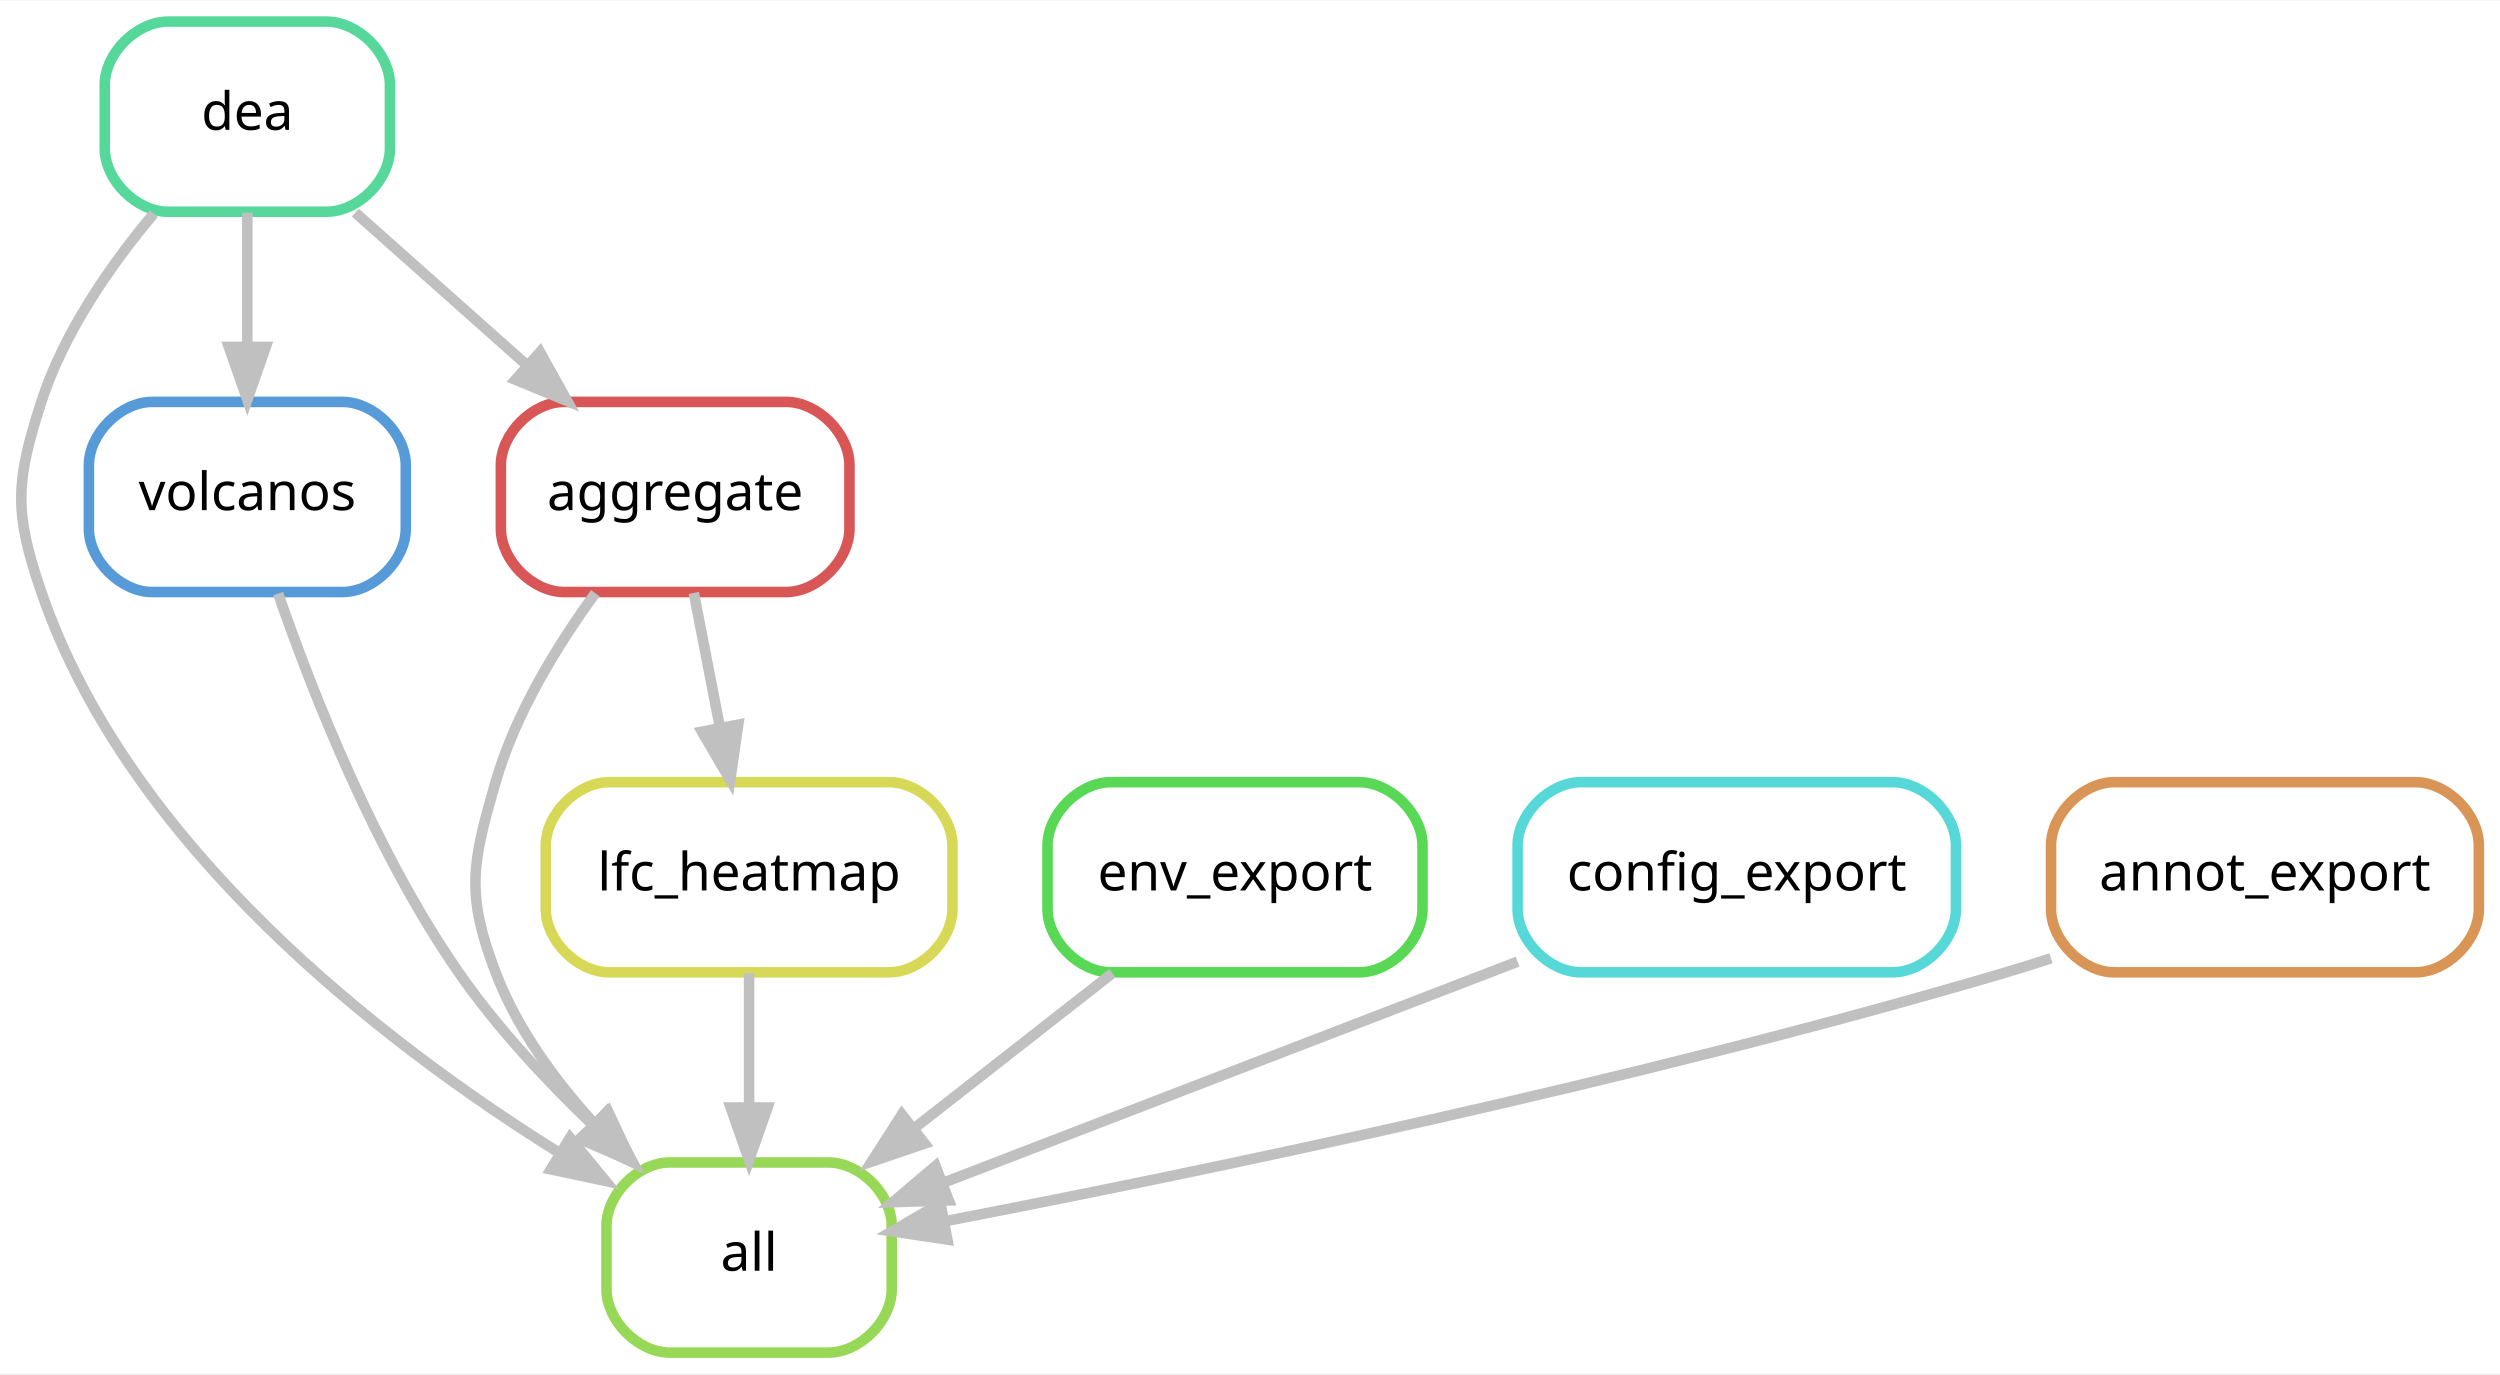
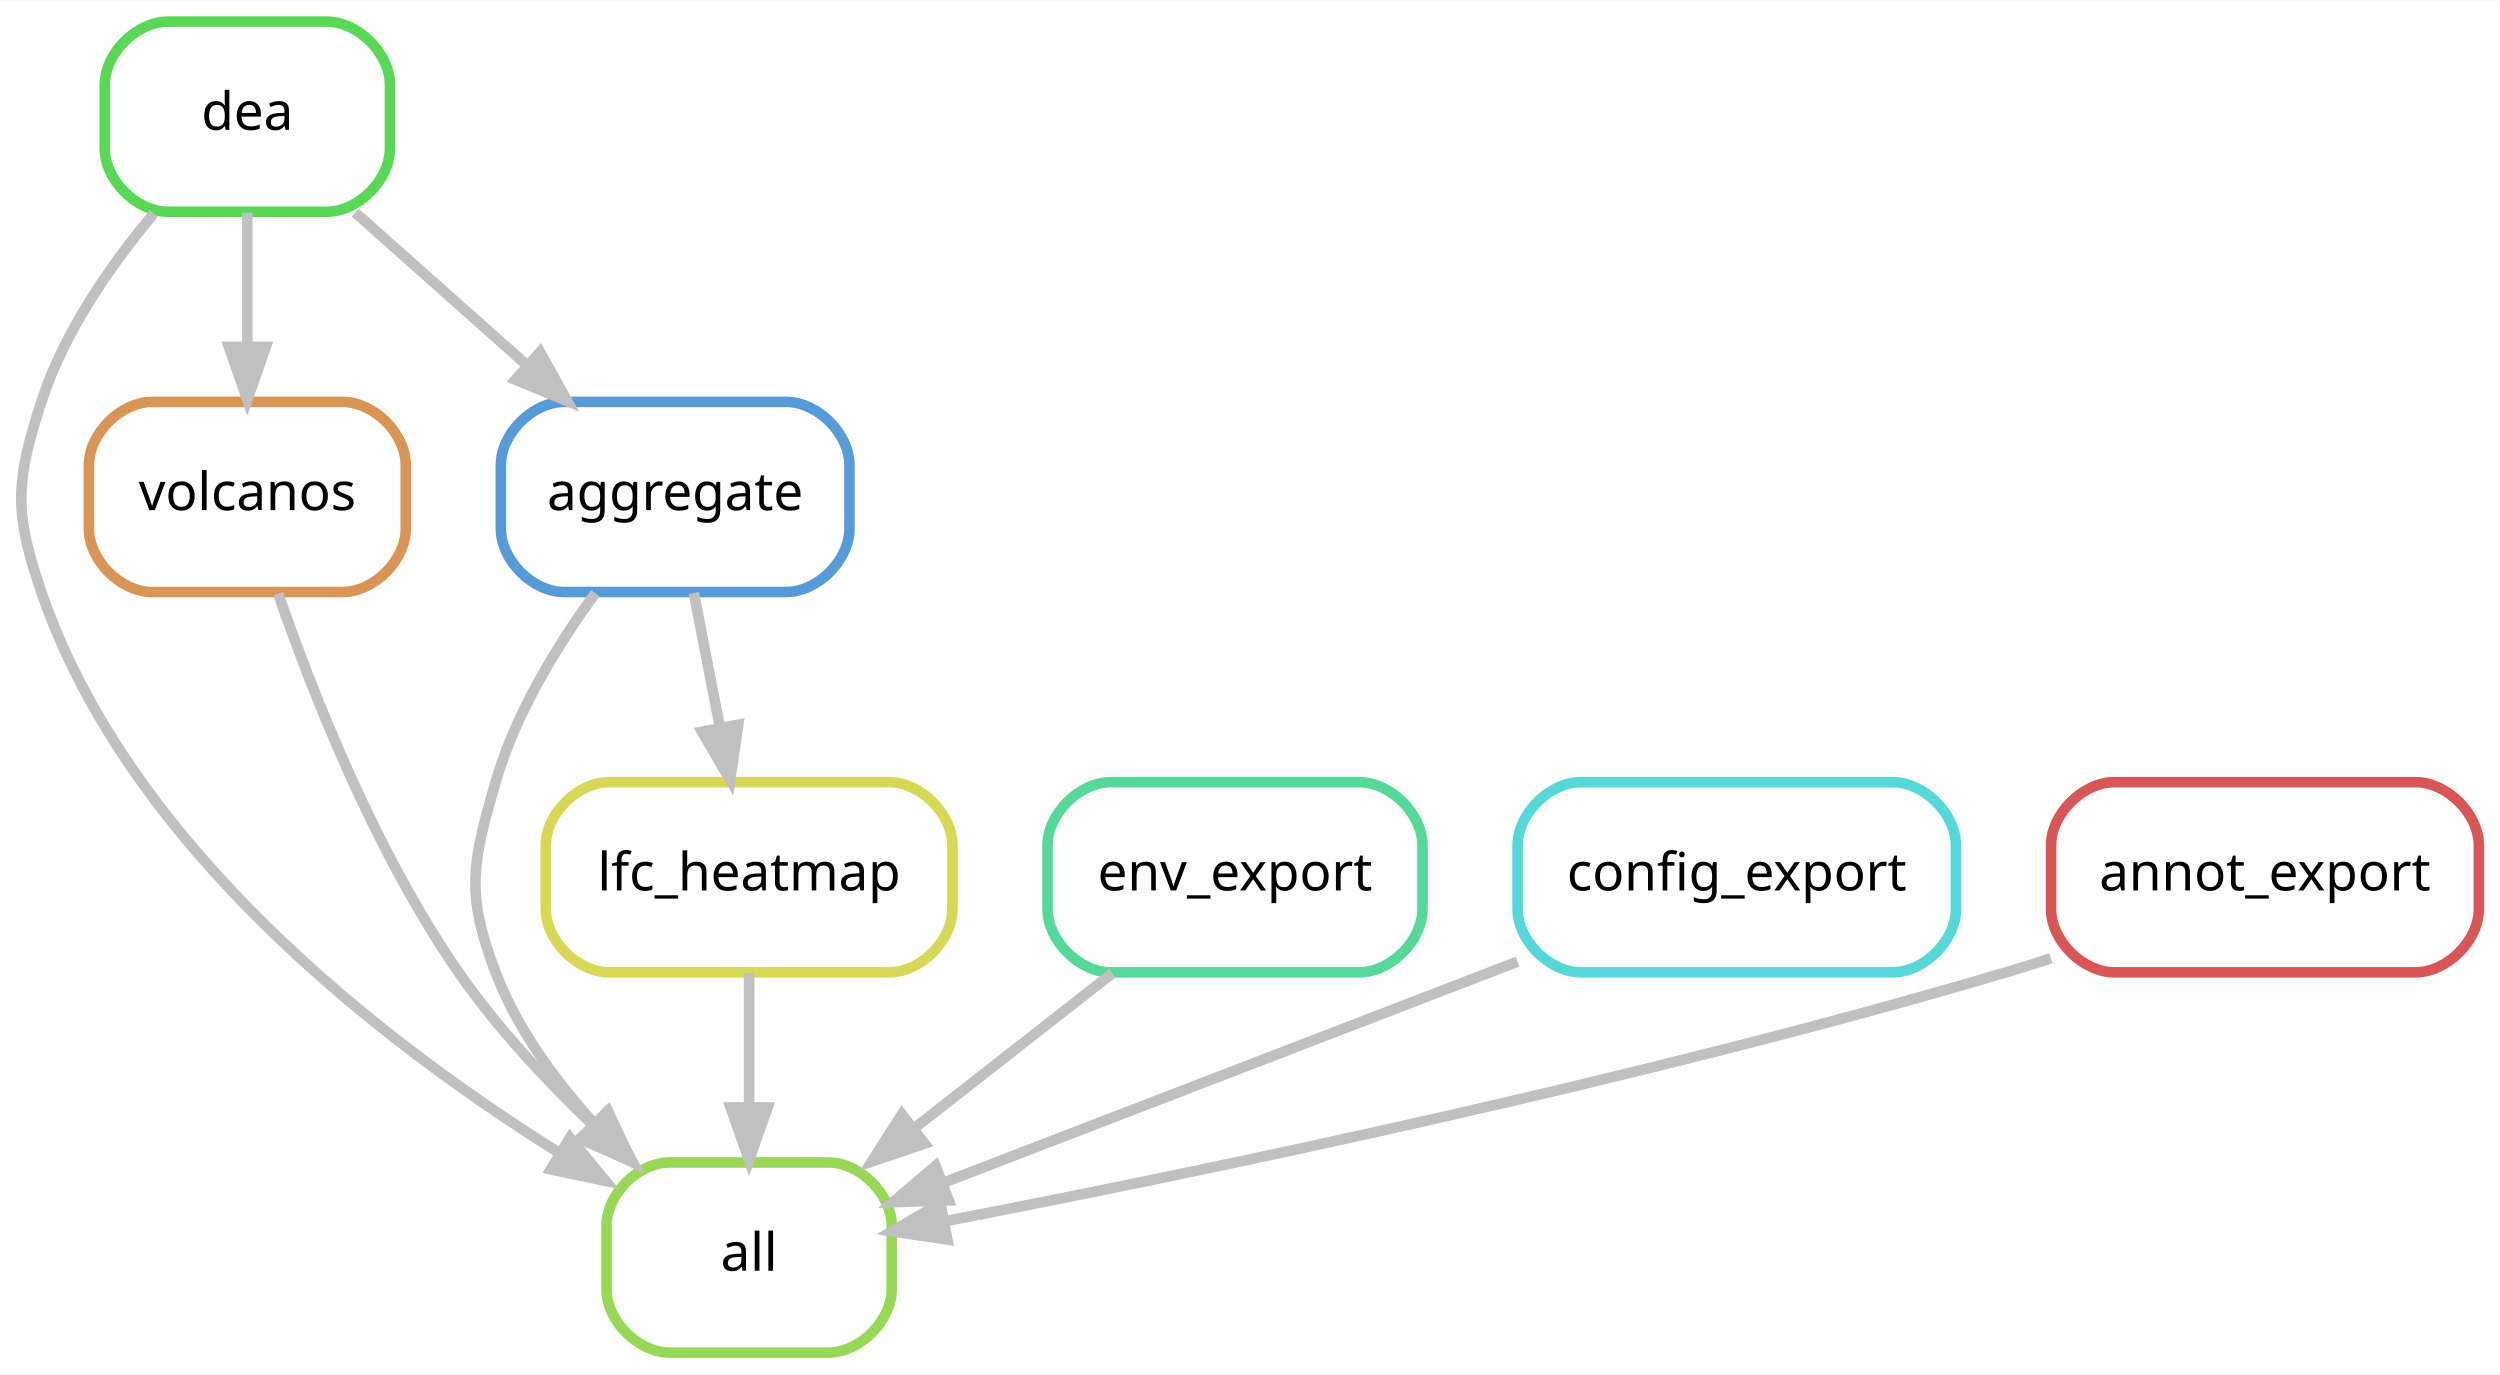
<svg xmlns="http://www.w3.org/2000/svg" width="473pt" height="260pt" viewBox="0.00 0.00 473.33 260.00">
  <g id="graph0" class="graph" transform="scale(1 1) rotate(0) translate(4 256)">
    <polygon fill="#ffffff" stroke="transparent" points="-4,4 -4,-256 469.327,-256 469.327,4 -4,4" />
    <g id="node1" class="node">
      <path fill="none" stroke="#97d856" stroke-width="2" d="M152.827,-36C152.827,-36 122.827,-36 122.827,-36 116.827,-36 110.827,-30 110.827,-24 110.827,-24 110.827,-12 110.827,-12 110.827,-6 116.827,0 122.827,0 122.827,0 152.827,0 152.827,0 158.827,0 164.827,-6 164.827,-12 164.827,-12 164.827,-24 164.827,-24 164.827,-30 158.827,-36 152.827,-36" />
      <text text-anchor="middle" x="137.827" y="-15.5" font-family="sans" font-size="10.00" fill="#000000">all</text>
    </g>
    <g id="node2" class="node">
-       <path fill="none" stroke="#56d89a" stroke-width="2" d="M57.827,-252C57.827,-252 27.827,-252 27.827,-252 21.827,-252 15.827,-246 15.827,-240 15.827,-240 15.827,-228 15.827,-228 15.827,-222 21.827,-216 27.827,-216 27.827,-216 57.827,-216 57.827,-216 63.827,-216 69.827,-222 69.827,-228 69.827,-228 69.827,-240 69.827,-240 69.827,-246 63.827,-252 57.827,-252" />
+       <path fill="none" stroke="#59d856" stroke-width="2" d="M57.827,-252C57.827,-252 27.827,-252 27.827,-252 21.827,-252 15.827,-246 15.827,-240 15.827,-240 15.827,-228 15.827,-228 15.827,-222 21.827,-216 27.827,-216 27.827,-216 57.827,-216 57.827,-216 63.827,-216 69.827,-222 69.827,-228 69.827,-228 69.827,-240 69.827,-240 69.827,-246 63.827,-252 57.827,-252" />
      <text text-anchor="middle" x="42.827" y="-231.5" font-family="sans" font-size="10.00" fill="#000000">dea</text>
    </g>
    <g id="edge5" class="edge">
      <path fill="none" stroke="#c0c0c0" stroke-width="2" d="M25.116,-215.652C16.933,-205.895 8.097,-193.204 3.827,-180 -1.096,-164.776 -1.366,-159.134 3.827,-144 20.333,-95.894 68.166,-58.876 101.959,-37.769" />
      <polygon fill="#c0c0c0" stroke="#c0c0c0" stroke-width="2" points="103.916,-40.676 110.649,-32.495 100.284,-34.691 103.916,-40.676" />
    </g>
    <g id="node3" class="node">
-       <path fill="none" stroke="#569ad8" stroke-width="2" d="M60.827,-180C60.827,-180 24.827,-180 24.827,-180 18.827,-180 12.827,-174 12.827,-168 12.827,-168 12.827,-156 12.827,-156 12.827,-150 18.827,-144 24.827,-144 24.827,-144 60.827,-144 60.827,-144 66.827,-144 72.827,-150 72.827,-156 72.827,-156 72.827,-168 72.827,-168 72.827,-174 66.827,-180 60.827,-180" />
+       <path fill="none" stroke="#d89556" stroke-width="2" d="M60.827,-180C60.827,-180 24.827,-180 24.827,-180 18.827,-180 12.827,-174 12.827,-168 12.827,-168 12.827,-156 12.827,-156 12.827,-150 18.827,-144 24.827,-144 24.827,-144 60.827,-144 60.827,-144 66.827,-144 72.827,-150 72.827,-156 72.827,-156 72.827,-168 72.827,-168 72.827,-174 66.827,-180 60.827,-180" />
      <text text-anchor="middle" x="42.827" y="-159.5" font-family="sans" font-size="10.00" fill="#000000">volcanos</text>
    </g>
    <g id="edge8" class="edge">
      <path fill="none" stroke="#c0c0c0" stroke-width="2" d="M42.827,-215.831C42.827,-208.131 42.827,-198.974 42.827,-190.417" />
      <polygon fill="#c0c0c0" stroke="#c0c0c0" stroke-width="2" points="46.327,-190.413 42.827,-180.413 39.327,-190.413 46.327,-190.413" />
    </g>
    <g id="node4" class="node">
-       <path fill="none" stroke="#d85656" stroke-width="2" d="M144.827,-180C144.827,-180 102.827,-180 102.827,-180 96.827,-180 90.827,-174 90.827,-168 90.827,-168 90.827,-156 90.827,-156 90.827,-150 96.827,-144 102.827,-144 102.827,-144 144.827,-144 144.827,-144 150.827,-144 156.827,-150 156.827,-156 156.827,-156 156.827,-168 156.827,-168 156.827,-174 150.827,-180 144.827,-180" />
+       <path fill="none" stroke="#569ad8" stroke-width="2" d="M144.827,-180C144.827,-180 102.827,-180 102.827,-180 96.827,-180 90.827,-174 90.827,-168 90.827,-168 90.827,-156 90.827,-156 90.827,-150 96.827,-144 102.827,-144 102.827,-144 144.827,-144 144.827,-144 150.827,-144 156.827,-150 156.827,-156 156.827,-156 156.827,-168 156.827,-168 156.827,-174 150.827,-180 144.827,-180" />
      <text text-anchor="middle" x="123.827" y="-159.5" font-family="sans" font-size="10.00" fill="#000000">aggregate</text>
    </g>
    <g id="edge9" class="edge">
      <path fill="none" stroke="#c0c0c0" stroke-width="2" d="M63.267,-215.831C73.147,-207.048 85.159,-196.371 95.872,-186.849" />
      <polygon fill="#c0c0c0" stroke="#c0c0c0" stroke-width="2" points="98.245,-189.422 103.394,-180.163 93.594,-184.191 98.245,-189.422" />
    </g>
-     <g id="edge7" class="edge">
+     <g id="edge2" class="edge">
      <path fill="none" stroke="#c0c0c0" stroke-width="2" d="M48.66,-143.714C55.216,-124.756 67.04,-94.761 82.827,-72 90.036,-61.606 99.421,-51.525 108.391,-42.943" />
      <polygon fill="#c0c0c0" stroke="#c0c0c0" stroke-width="2" points="110.809,-45.474 115.772,-36.113 106.055,-40.336 110.809,-45.474" />
    </g>
-     <g id="edge1" class="edge">
+     <g id="edge7" class="edge">
      <path fill="none" stroke="#c0c0c0" stroke-width="2" d="M108.713,-143.777C101.472,-133.859 93.575,-120.986 89.827,-108 85.391,-92.627 84.141,-86.956 89.827,-72 93.854,-61.408 101.017,-51.566 108.601,-43.265" />
      <polygon fill="#c0c0c0" stroke="#c0c0c0" stroke-width="2" points="111.12,-45.695 115.606,-36.097 106.113,-40.803 111.12,-45.695" />
    </g>
    <g id="node5" class="node">
      <path fill="none" stroke="#d6d856" stroke-width="2" d="M164.327,-108C164.327,-108 111.327,-108 111.327,-108 105.327,-108 99.327,-102 99.327,-96 99.327,-96 99.327,-84 99.327,-84 99.327,-78 105.327,-72 111.327,-72 111.327,-72 164.327,-72 164.327,-72 170.327,-72 176.327,-78 176.327,-84 176.327,-84 176.327,-96 176.327,-96 176.327,-102 170.327,-108 164.327,-108" />
      <text text-anchor="middle" x="137.827" y="-87.5" font-family="sans" font-size="10.00" fill="#000000">lfc_heatmap</text>
    </g>
    <g id="edge10" class="edge">
      <path fill="none" stroke="#c0c0c0" stroke-width="2" d="M127.36,-143.831C128.857,-136.131 130.637,-126.974 132.302,-118.417" />
      <polygon fill="#c0c0c0" stroke="#c0c0c0" stroke-width="2" points="135.774,-118.897 134.247,-108.413 128.902,-117.561 135.774,-118.897" />
    </g>
-     <g id="edge3" class="edge">
+     <g id="edge4" class="edge">
      <path fill="none" stroke="#c0c0c0" stroke-width="2" d="M137.827,-71.831C137.827,-64.131 137.827,-54.974 137.827,-46.417" />
      <polygon fill="#c0c0c0" stroke="#c0c0c0" stroke-width="2" points="141.327,-46.413 137.827,-36.413 134.327,-46.413 141.327,-46.413" />
    </g>
    <g id="node6" class="node">
-       <path fill="none" stroke="#59d856" stroke-width="2" d="M253.327,-108C253.327,-108 206.327,-108 206.327,-108 200.327,-108 194.327,-102 194.327,-96 194.327,-96 194.327,-84 194.327,-84 194.327,-78 200.327,-72 206.327,-72 206.327,-72 253.327,-72 253.327,-72 259.327,-72 265.327,-78 265.327,-84 265.327,-84 265.327,-96 265.327,-96 265.327,-102 259.327,-108 253.327,-108" />
+       <path fill="none" stroke="#56d89a" stroke-width="2" d="M253.327,-108C253.327,-108 206.327,-108 206.327,-108 200.327,-108 194.327,-102 194.327,-96 194.327,-96 194.327,-84 194.327,-84 194.327,-78 200.327,-72 206.327,-72 206.327,-72 253.327,-72 253.327,-72 259.327,-72 265.327,-78 265.327,-84 265.327,-84 265.327,-96 265.327,-96 265.327,-102 259.327,-108 253.327,-108" />
      <text text-anchor="middle" x="229.827" y="-87.5" font-family="sans" font-size="10.00" fill="#000000">env_export</text>
    </g>
-     <g id="edge4" class="edge">
+     <g id="edge3" class="edge">
      <path fill="none" stroke="#c0c0c0" stroke-width="2" d="M206.612,-71.831C195.28,-62.963 181.481,-52.164 169.224,-42.572" />
      <polygon fill="#c0c0c0" stroke="#c0c0c0" stroke-width="2" points="171.067,-39.57 161.035,-36.163 166.753,-45.082 171.067,-39.57" />
    </g>
    <g id="node7" class="node">
      <path fill="none" stroke="#56d8d8" stroke-width="2" d="M354.327,-108C354.327,-108 295.327,-108 295.327,-108 289.327,-108 283.327,-102 283.327,-96 283.327,-96 283.327,-84 283.327,-84 283.327,-78 289.327,-72 295.327,-72 295.327,-72 354.327,-72 354.327,-72 360.327,-72 366.327,-78 366.327,-84 366.327,-84 366.327,-96 366.327,-96 366.327,-102 360.327,-108 354.327,-108" />
      <text text-anchor="middle" x="324.827" y="-87.5" font-family="sans" font-size="10.00" fill="#000000">config_export</text>
    </g>
    <g id="edge6" class="edge">
      <path fill="none" stroke="#c0c0c0" stroke-width="2" d="M283.326,-74.021C250.799,-61.497 205.963,-44.234 174.691,-32.194" />
      <polygon fill="#c0c0c0" stroke="#c0c0c0" stroke-width="2" points="175.636,-28.807 165.047,-28.48 173.121,-35.34 175.636,-28.807" />
    </g>
    <g id="node8" class="node">
-       <path fill="none" stroke="#d89556" stroke-width="2" d="M453.327,-108C453.327,-108 396.327,-108 396.327,-108 390.327,-108 384.327,-102 384.327,-96 384.327,-96 384.327,-84 384.327,-84 384.327,-78 390.327,-72 396.327,-72 396.327,-72 453.327,-72 453.327,-72 459.327,-72 465.327,-78 465.327,-84 465.327,-84 465.327,-96 465.327,-96 465.327,-102 459.327,-108 453.327,-108" />
+       <path fill="none" stroke="#d85656" stroke-width="2" d="M453.327,-108C453.327,-108 396.327,-108 396.327,-108 390.327,-108 384.327,-102 384.327,-96 384.327,-96 384.327,-84 384.327,-84 384.327,-78 390.327,-72 396.327,-72 396.327,-72 453.327,-72 453.327,-72 459.327,-72 465.327,-78 465.327,-84 465.327,-84 465.327,-96 465.327,-96 465.327,-102 459.327,-108 453.327,-108" />
      <text text-anchor="middle" x="424.827" y="-87.5" font-family="sans" font-size="10.00" fill="#000000">annot_export</text>
    </g>
-     <g id="edge2" class="edge">
+     <g id="edge1" class="edge">
      <path fill="none" stroke="#c0c0c0" stroke-width="2" d="M384.32,-74.663C381.459,-73.721 378.608,-72.823 375.827,-72 305.758,-51.275 222.086,-33.967 174.937,-24.878" />
      <polygon fill="#c0c0c0" stroke="#c0c0c0" stroke-width="2" points="175.367,-21.397 164.887,-22.959 174.053,-28.272 175.367,-21.397" />
    </g>
  </g>
</svg>
